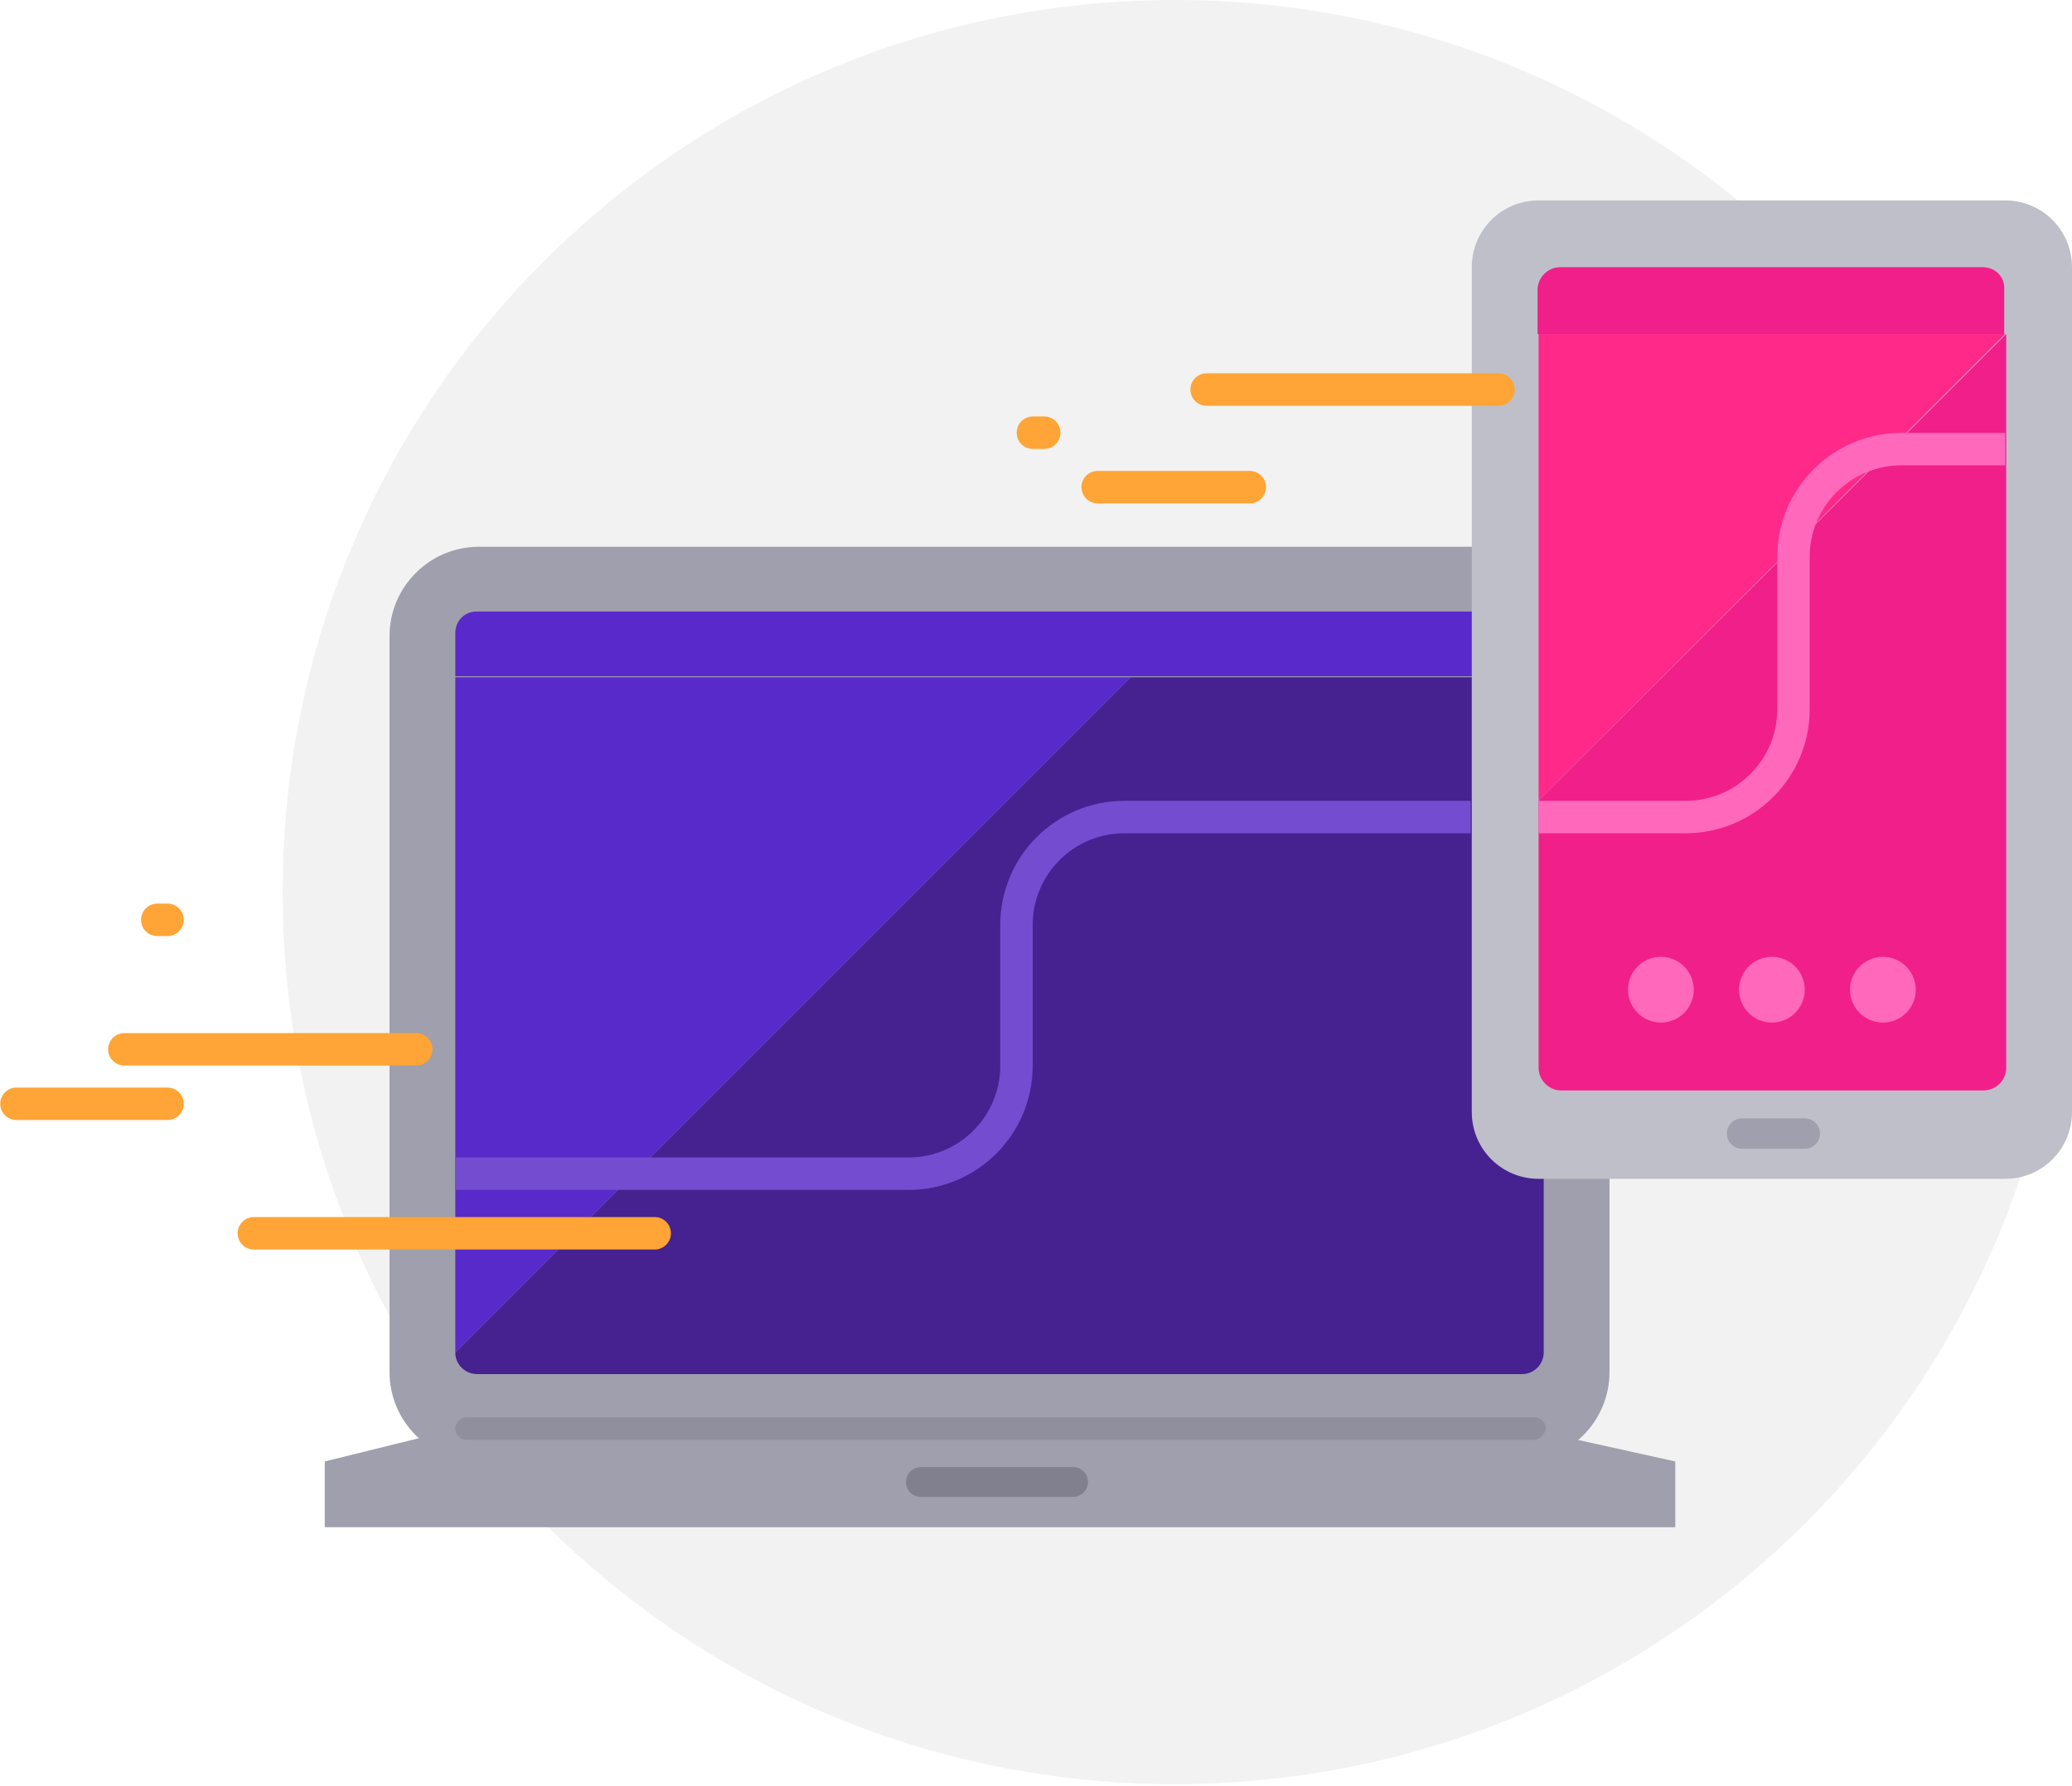
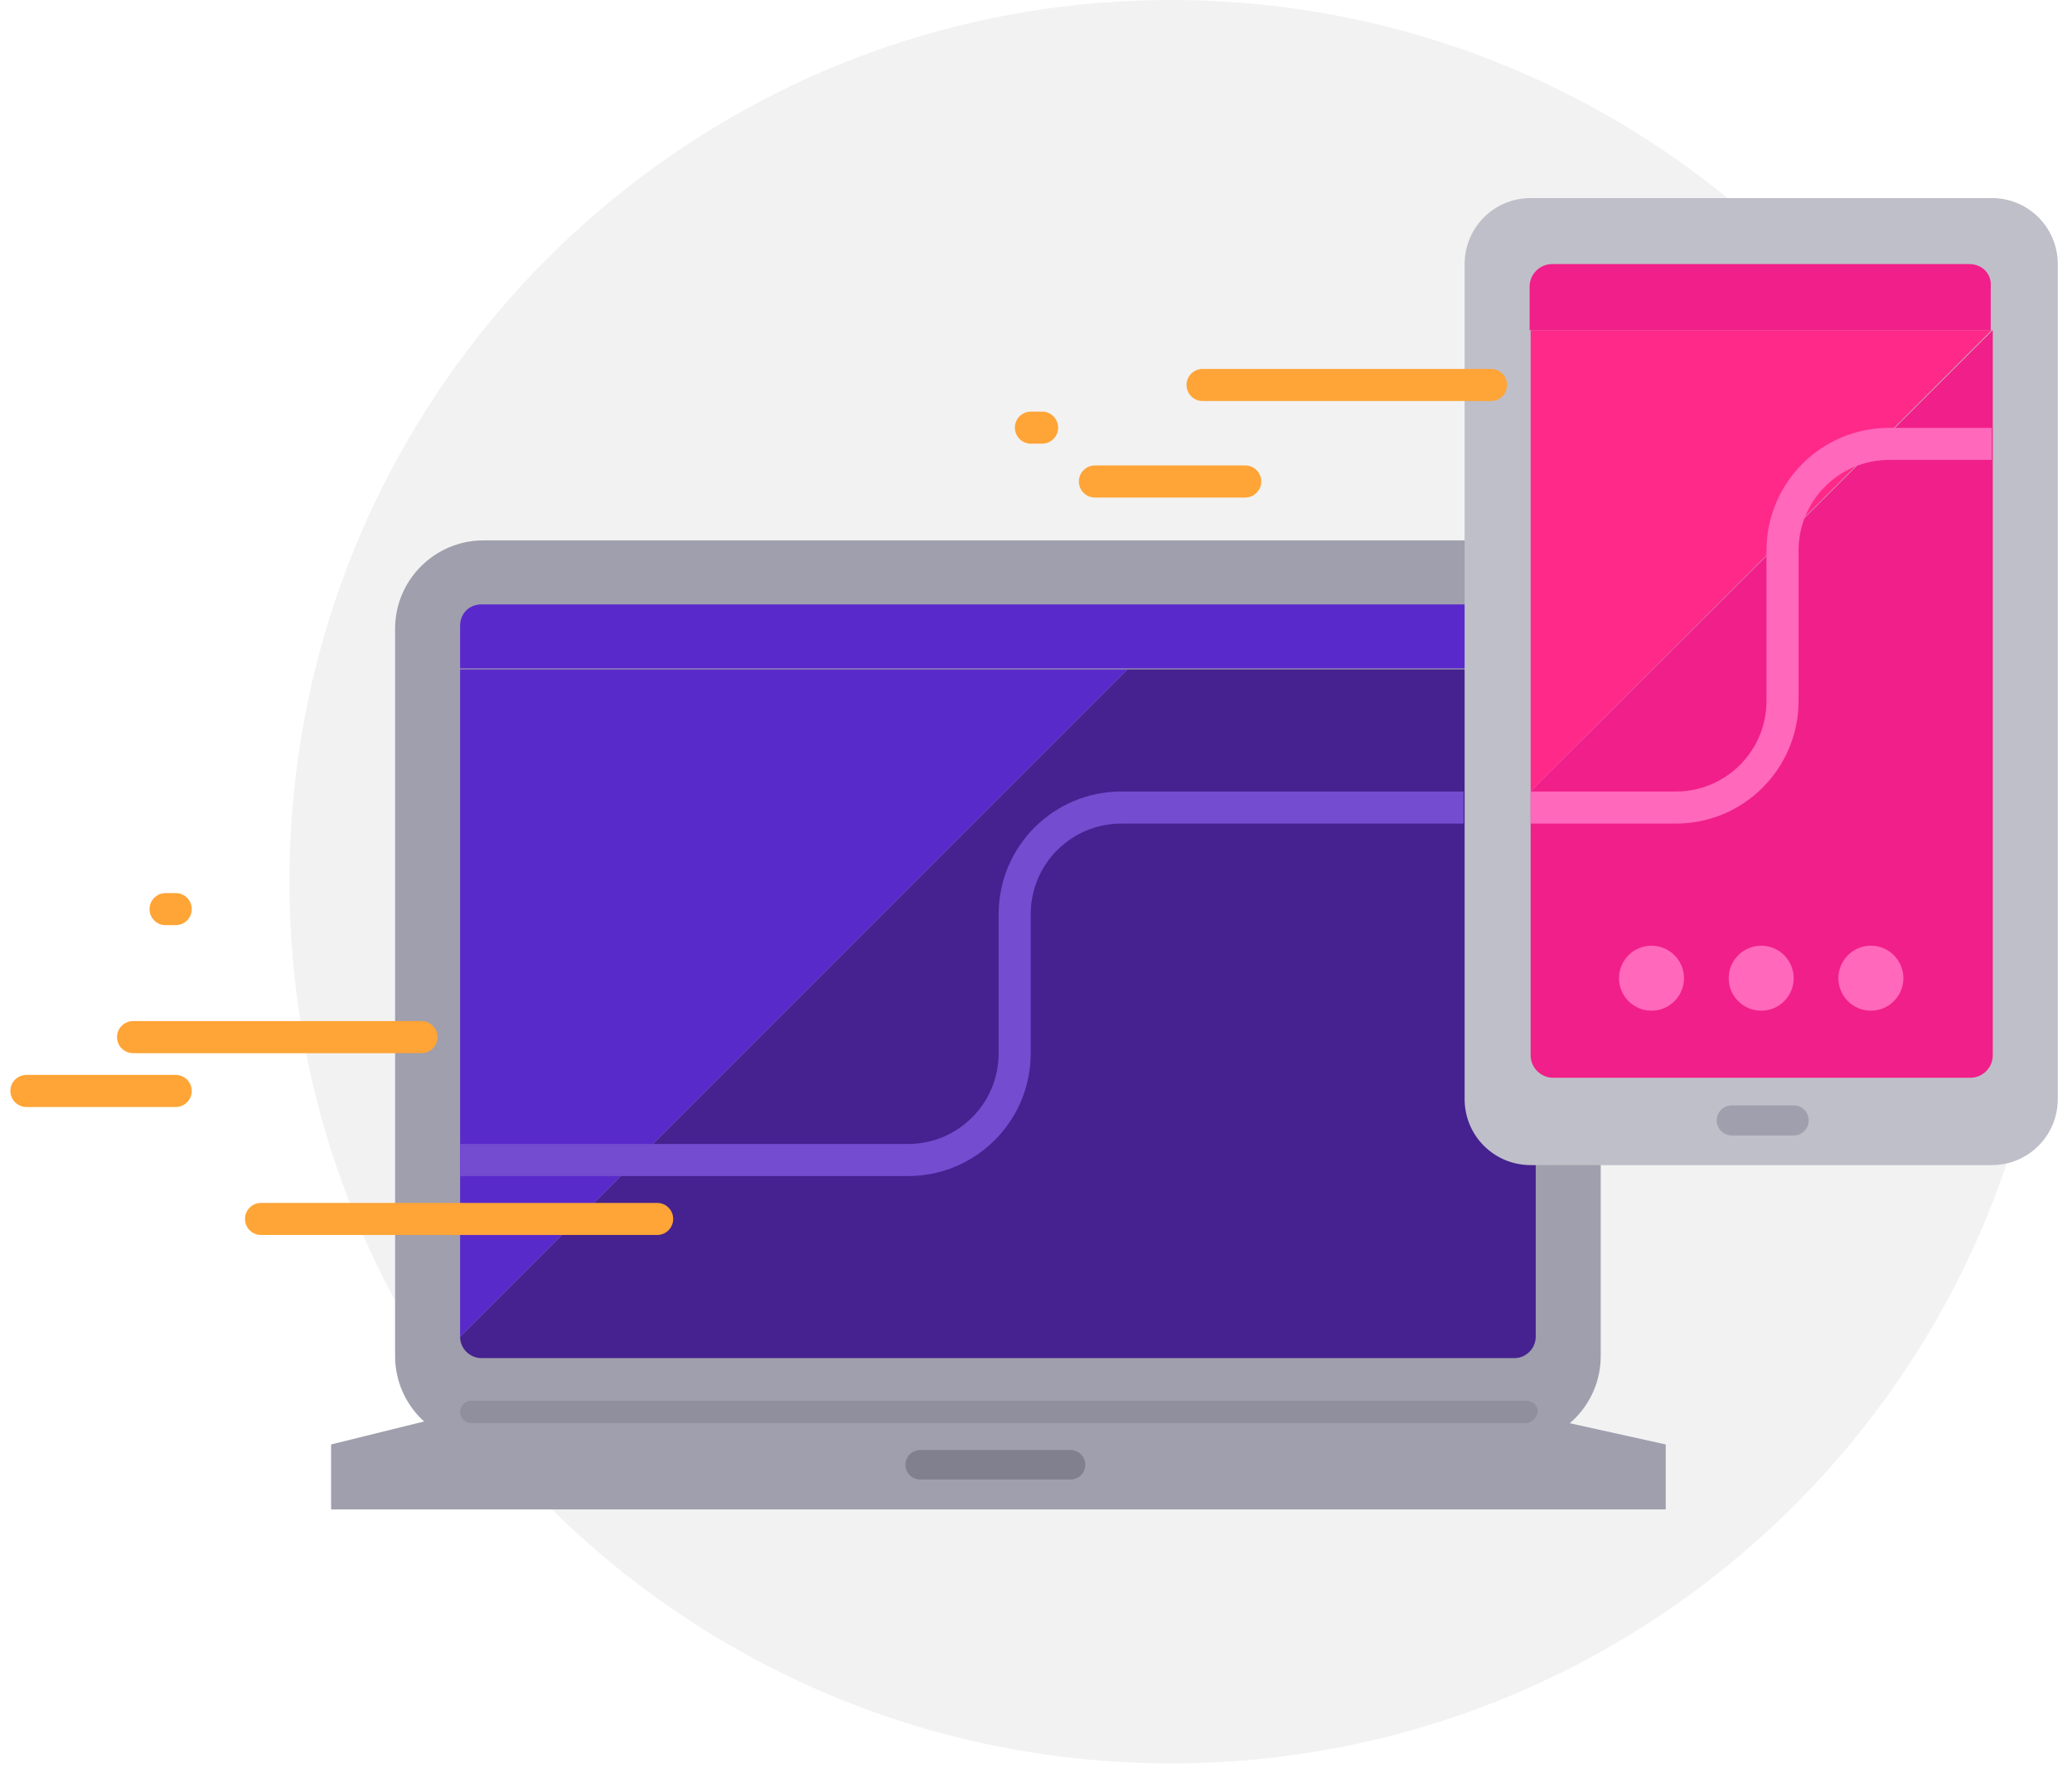
- <svg xmlns="http://www.w3.org/2000/svg" version="1.1" id="Layer_1" x="0px" y="0px" viewBox="0 0 201.6 173.7" style="enable-background:new 0 0 201.6 173.7;" xml:space="preserve">
-   <style type="text/css">
- 	.st0{fill:#F2F2F2;}
- 	.st1{fill:#9F9FAD;}
- 	.st2{fill:#45228F;}
- 	.st3{fill:#592ACA;}
- 	.st4{fill:#5A29CB;}
- 	.st5{fill:#8F8F9D;}
- 	.st6{fill:none;stroke:#80808E;stroke-width:2.905;stroke-linecap:round;stroke-linejoin:round;}
- 	.st7{fill:#BFBFC9;}
- 	.st8{fill:#F11F89;}
- 	.st9{fill:#FF298A;}
- 	.st10{fill:#FF68BB;}
- 	.st11{fill:none;stroke:#9F9FAD;stroke-width:2.958;stroke-linecap:round;stroke-linejoin:round;}
- 	.st12{fill:none;stroke:#FFA436;stroke-width:3.158;stroke-linecap:round;stroke-linejoin:round;}
- 	.st13{fill:none;stroke:#734CD0;stroke-width:3.158;}
- 	.st14{fill:none;stroke:#FF68BB;stroke-width:3.158;}
- </style>
-   <path class="st0" d="M201.1,86.8c0,48-38.9,86.8-86.8,86.8c-48,0-86.8-38.9-86.8-86.8c0-48,38.9-86.8,86.8-86.8  C162.2,0,201.1,38.9,201.1,86.8z" />
-   <path class="st1" d="M163,142.2v6.4H31.6v-6.4l17-4.2h95.4L163,142.2z" />
-   <path class="st1" d="M37.9,133.5V61.9c0-4.8,3.9-8.7,8.7-8.7h101.3c4.8,0,8.7,3.9,8.7,8.7v71.6c0,4.8-3.9,8.7-8.7,8.7H46.6  C41.8,142.2,37.9,138.3,37.9,133.5z" />
-   <path class="st2" d="M110,65.9l-65.7,65.7c0,1.2,1,2.1,2.1,2.1h101.7c1.2,0,2.1-1,2.1-2.1V65.9H110z" />
-   <path class="st3" d="M44.3,65.9v65.7L110,65.9H44.3z" />
-   <path class="st4" d="M148.2,59.5H46.4c-1.2,0-2.1,0.9-2.1,2.1v4.2h106v-4.2C150.3,60.5,149.3,59.5,148.2,59.5z" />
-   <path class="st5" d="M149.2,140.1H45.4c-0.6,0-1.1-0.5-1.1-1.1c0-0.6,0.5-1.1,1.1-1.1h103.9c0.6,0,1.1,0.5,1.1,1.1  C150.3,139.6,149.8,140.1,149.2,140.1L149.2,140.1z" />
-   <path class="st6" d="M89.6,144.2h14.8" />
-   <path class="st7" d="M195.1,19.5h-45.4c-3.6,0-6.5,2.9-6.5,6.5v82.2c0,3.6,2.9,6.5,6.5,6.5h45.4c3.6,0,6.5-2.9,6.5-6.5V26  C201.6,22.4,198.7,19.5,195.1,19.5z" />
-   <path class="st8" d="M149.7,77.9v26c0,1.2,1,2.2,2.2,2.2h41.1c1.2,0,2.2-1,2.2-2.2V32.5L149.7,77.9z" />
-   <path class="st9" d="M149.7,32.5v45.4l45.4-45.4H149.7L149.7,32.5z" />
-   <path class="st8" d="M192.9,26h-41.1c-1.2,0-2.2,1-2.2,2.2v4.3h45.4v-4.3C195.1,26.9,194.1,26,192.9,26L192.9,26z" />
-   <circle class="st10" cx="161.6" cy="96.3" r="3.2" />
-   <circle class="st10" cx="172.4" cy="96.3" r="3.2" />
-   <circle class="st10" cx="183.2" cy="96.3" r="3.2" />
-   <path class="st11" d="M169.5,110.3h6.1" />
-   <line class="st12" x1="12.1" y1="102.1" x2="40.5" y2="102.1" />
-   <line class="st12" x1="117.4" y1="37.9" x2="145.8" y2="37.9" />
-   <line class="st12" x1="24.7" y1="120" x2="63.7" y2="120" />
-   <line class="st12" x1="1.6" y1="107.4" x2="16.3" y2="107.4" />
-   <line class="st12" x1="106.8" y1="47.4" x2="121.6" y2="47.4" />
-   <line class="st12" x1="15.3" y1="89.5" x2="16.3" y2="89.5" />
-   <line class="st12" x1="100.5" y1="42.1" x2="101.6" y2="42.1" />
-   <path class="st13" d="M44.3,114.2h44.1c5.8,0,10.5-4.7,10.5-10.5V90c0-5.8,4.7-10.5,10.5-10.5h33.7" />
-   <path class="st14" d="M195.1,43.7H185c-5.8,0-10.5,4.7-10.5,10.5V69c0,5.8-4.7,10.5-10.5,10.5h-14.3" />
+ <svg xmlns="http://www.w3.org/2000/svg" id="Layer_1" x="0" y="0" version="1.1" viewBox="0 0 202 174" width="204" height="174" xml:space="preserve">
+   <style>
+     .st1{fill:#9f9fad}.st8{fill:#f11f89}.st10{fill:#ff68bb}.st12{fill:none;stroke:#ffa436;stroke-width:3.158;stroke-linecap:round;stroke-linejoin:round}
+   </style>
+   <path fill="#f2f2f2" d="M201.1 86.8c0 48-38.9 86.8-86.8 86.8-48 0-86.8-38.9-86.8-86.8 0-48 38.9-86.8 86.8-86.8s86.8 38.9 86.8 86.8z" />
+   <path d="M163 142.2v6.4H31.6v-6.4l17-4.2H144l19 4.2z" class="st1" />
+   <path d="M37.9 133.5V61.9c0-4.8 3.9-8.7 8.7-8.7h101.3c4.8 0 8.7 3.9 8.7 8.7v71.6c0 4.8-3.9 8.7-8.7 8.7H46.6c-4.8 0-8.7-3.9-8.7-8.7z" class="st1" />
+   <path fill="#45228f" d="M110 65.9l-65.7 65.7c0 1.2 1 2.1 2.1 2.1h101.7c1.2 0 2.1-1 2.1-2.1V65.9H110z" />
+   <path fill="#592aca" d="M44.3 65.9v65.7L110 65.9H44.3z" />
+   <path fill="#5a29cb" d="M148.2 59.5H46.4c-1.2 0-2.1.9-2.1 2.1v4.2h106v-4.2c0-1.1-1-2.1-2.1-2.1z" />
+   <path fill="#8f8f9d" d="M149.2 140.1H45.4c-.6 0-1.1-.5-1.1-1.1 0-.6.5-1.1 1.1-1.1h103.9c.6 0 1.1.5 1.1 1.1-.1.6-.6 1.1-1.2 1.1z" />
+   <path fill="none" stroke="#80808e" stroke-linecap="round" stroke-linejoin="round" stroke-width="2.905" d="M89.6 144.2h14.8" />
+   <path fill="#bfbfc9" d="M195.1 19.5h-45.4c-3.6 0-6.5 2.9-6.5 6.5v82.2c0 3.6 2.9 6.5 6.5 6.5h45.4c3.6 0 6.5-2.9 6.5-6.5V26c0-3.6-2.9-6.5-6.5-6.5z" />
+   <path d="M149.7 77.9v26c0 1.2 1 2.2 2.2 2.2H193c1.2 0 2.2-1 2.2-2.2V32.5l-45.5 45.4z" class="st8" />
+   <path fill="#ff298a" d="M149.7 32.5v45.4l45.4-45.4h-45.4z" />
+   <path d="M192.9 26h-41.1c-1.2 0-2.2 1-2.2 2.2v4.3H195v-4.3c.1-1.3-.9-2.2-2.1-2.2z" class="st8" />
+   <circle cx="161.6" cy="96.3" r="3.2" class="st10" />
+   <circle cx="172.4" cy="96.3" r="3.2" class="st10" />
+   <circle cx="183.2" cy="96.3" r="3.2" class="st10" />
+   <path fill="none" stroke="#9f9fad" stroke-linecap="round" stroke-linejoin="round" stroke-width="2.958" d="M169.5 110.3h6.1" />
+   <path d="M12.1 102.1h28.4" class="st12" />
+   <path d="M117.4 37.9h28.4" class="st12" />
+   <path d="M24.7 120h39" class="st12" />
+   <path d="M1.6 107.4h14.7" class="st12" />
+   <path d="M106.8 47.4h14.8" class="st12" />
+   <path d="M15.3 89.5h1" class="st12" />
+   <path d="M100.5 42.1h1.1" class="st12" />
+   <path fill="none" stroke="#734cd0" stroke-width="3.158" d="M44.3 114.2h44.1c5.8 0 10.5-4.7 10.5-10.5V90c0-5.8 4.7-10.5 10.5-10.5h33.7" />
+   <path fill="none" stroke="#ff68bb" stroke-width="3.158" d="M195.1 43.7H185c-5.8 0-10.5 4.7-10.5 10.5V69c0 5.8-4.7 10.5-10.5 10.5h-14.3" />
</svg>
